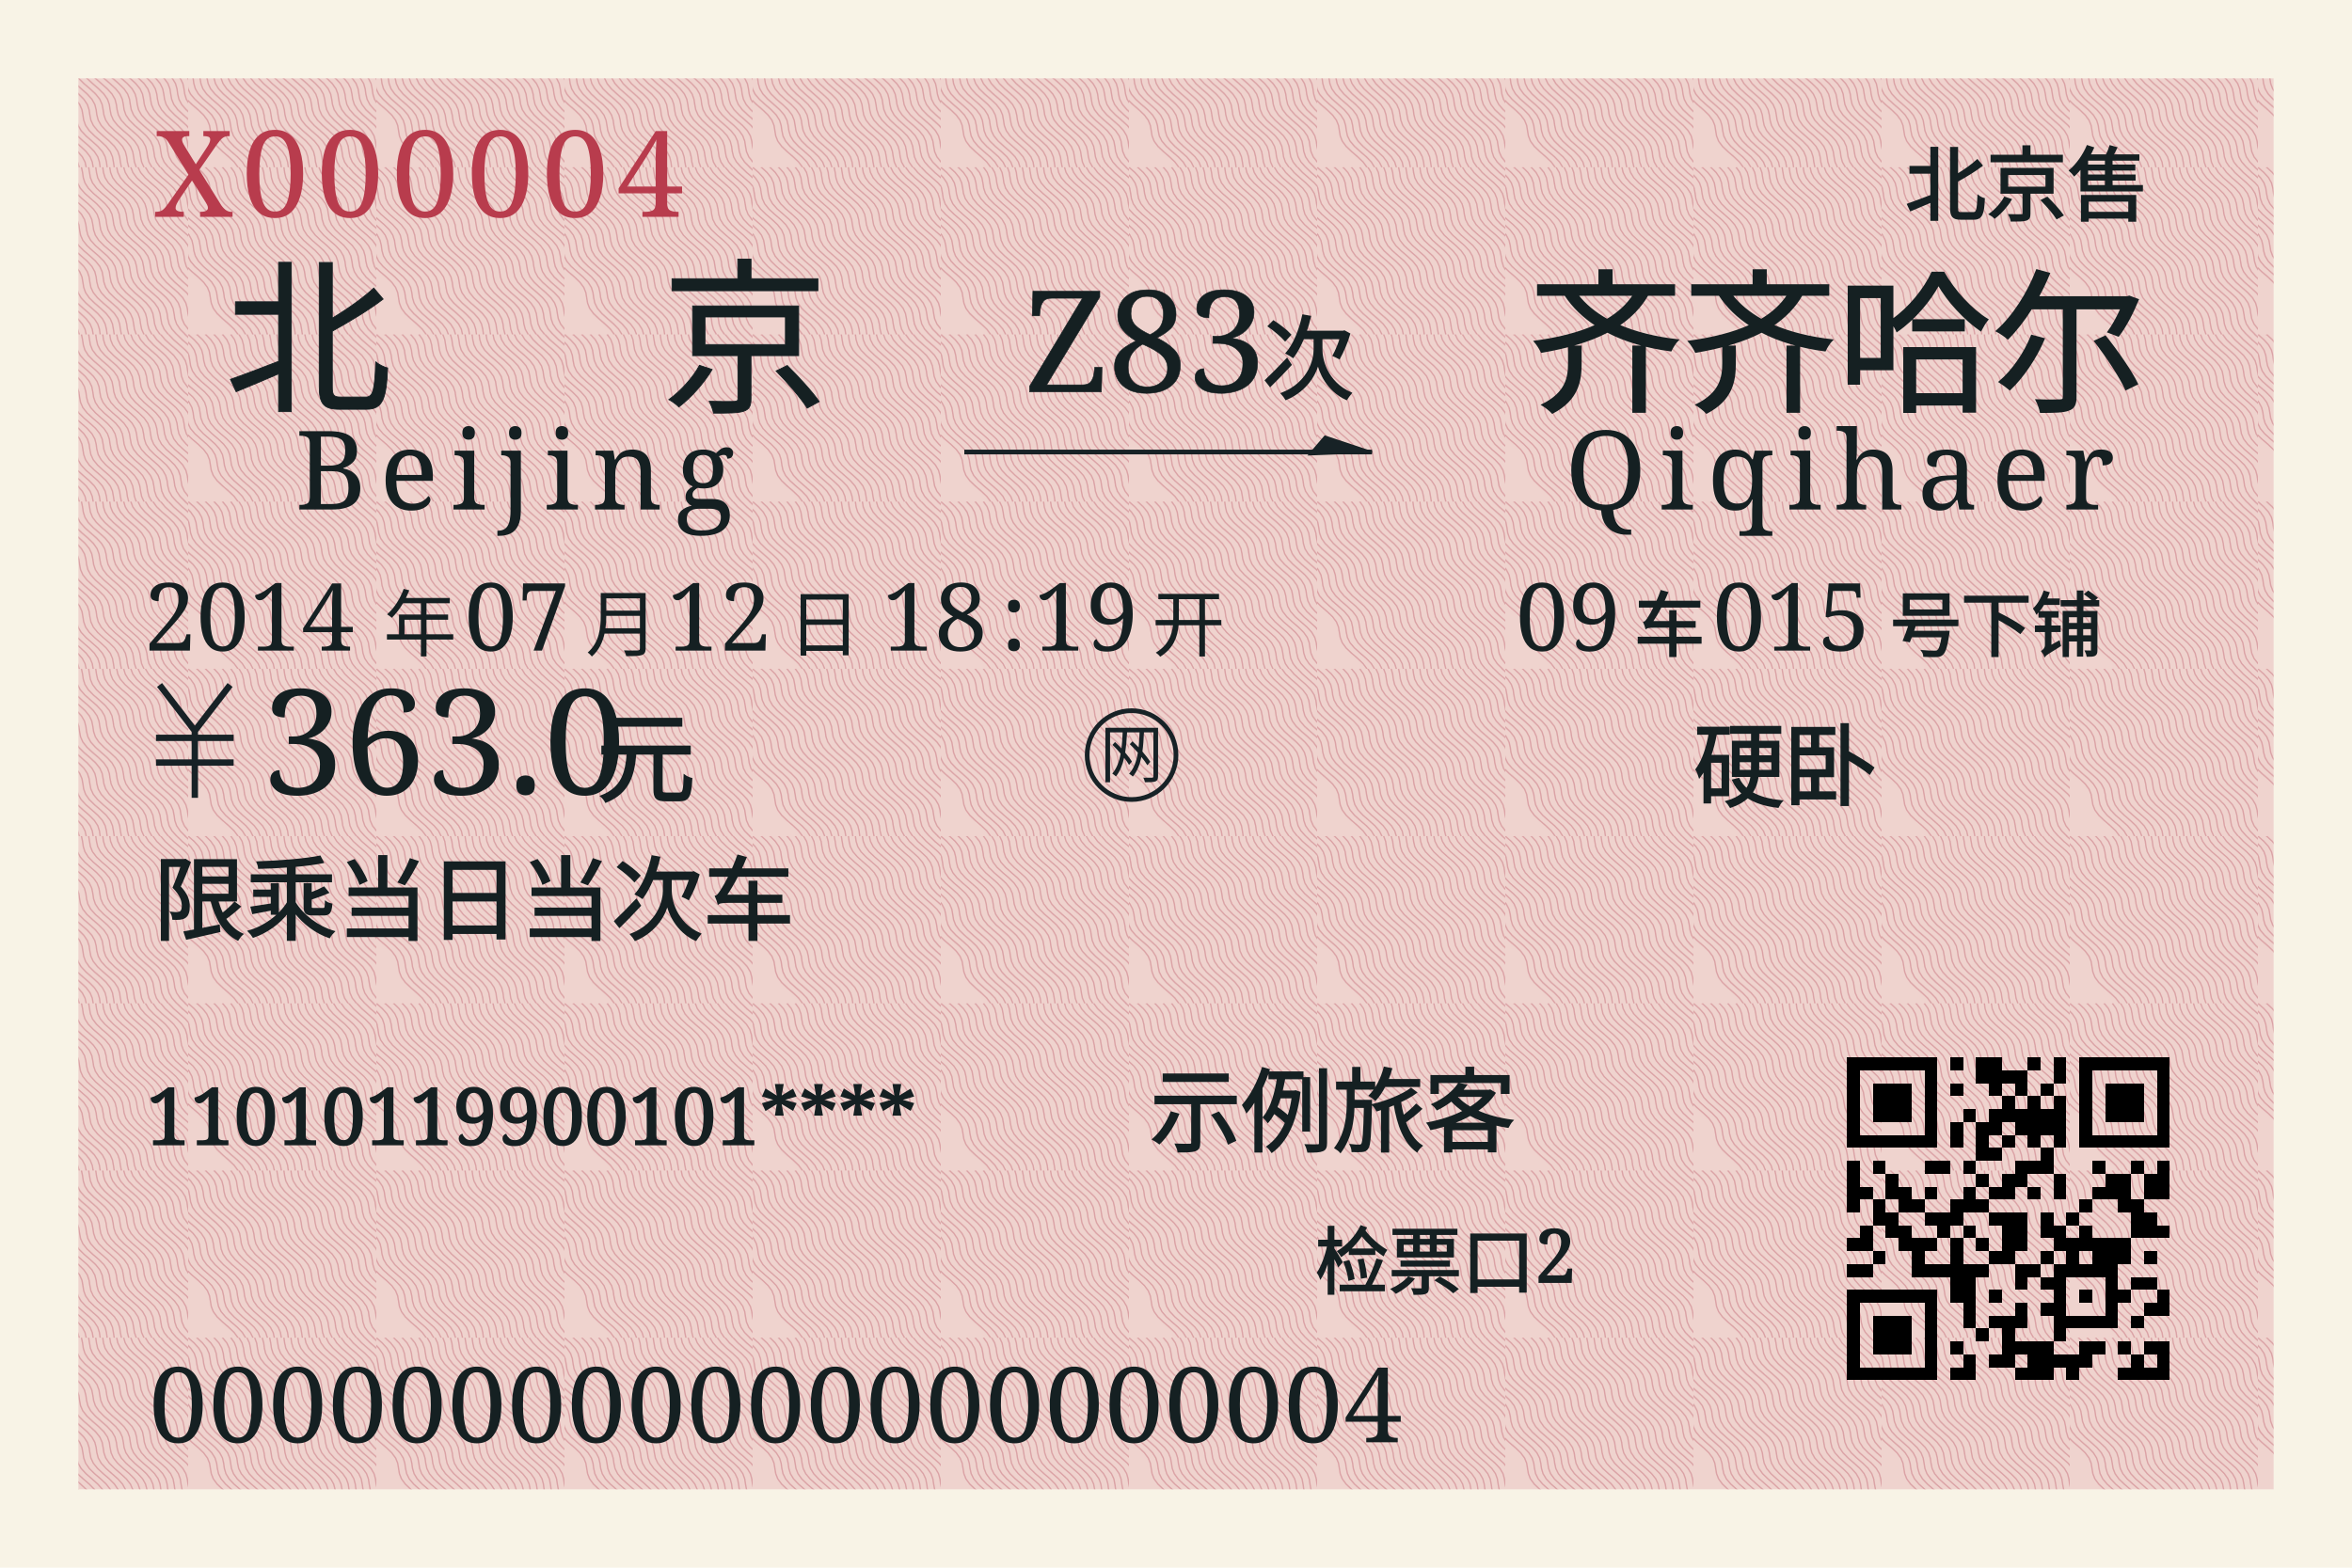
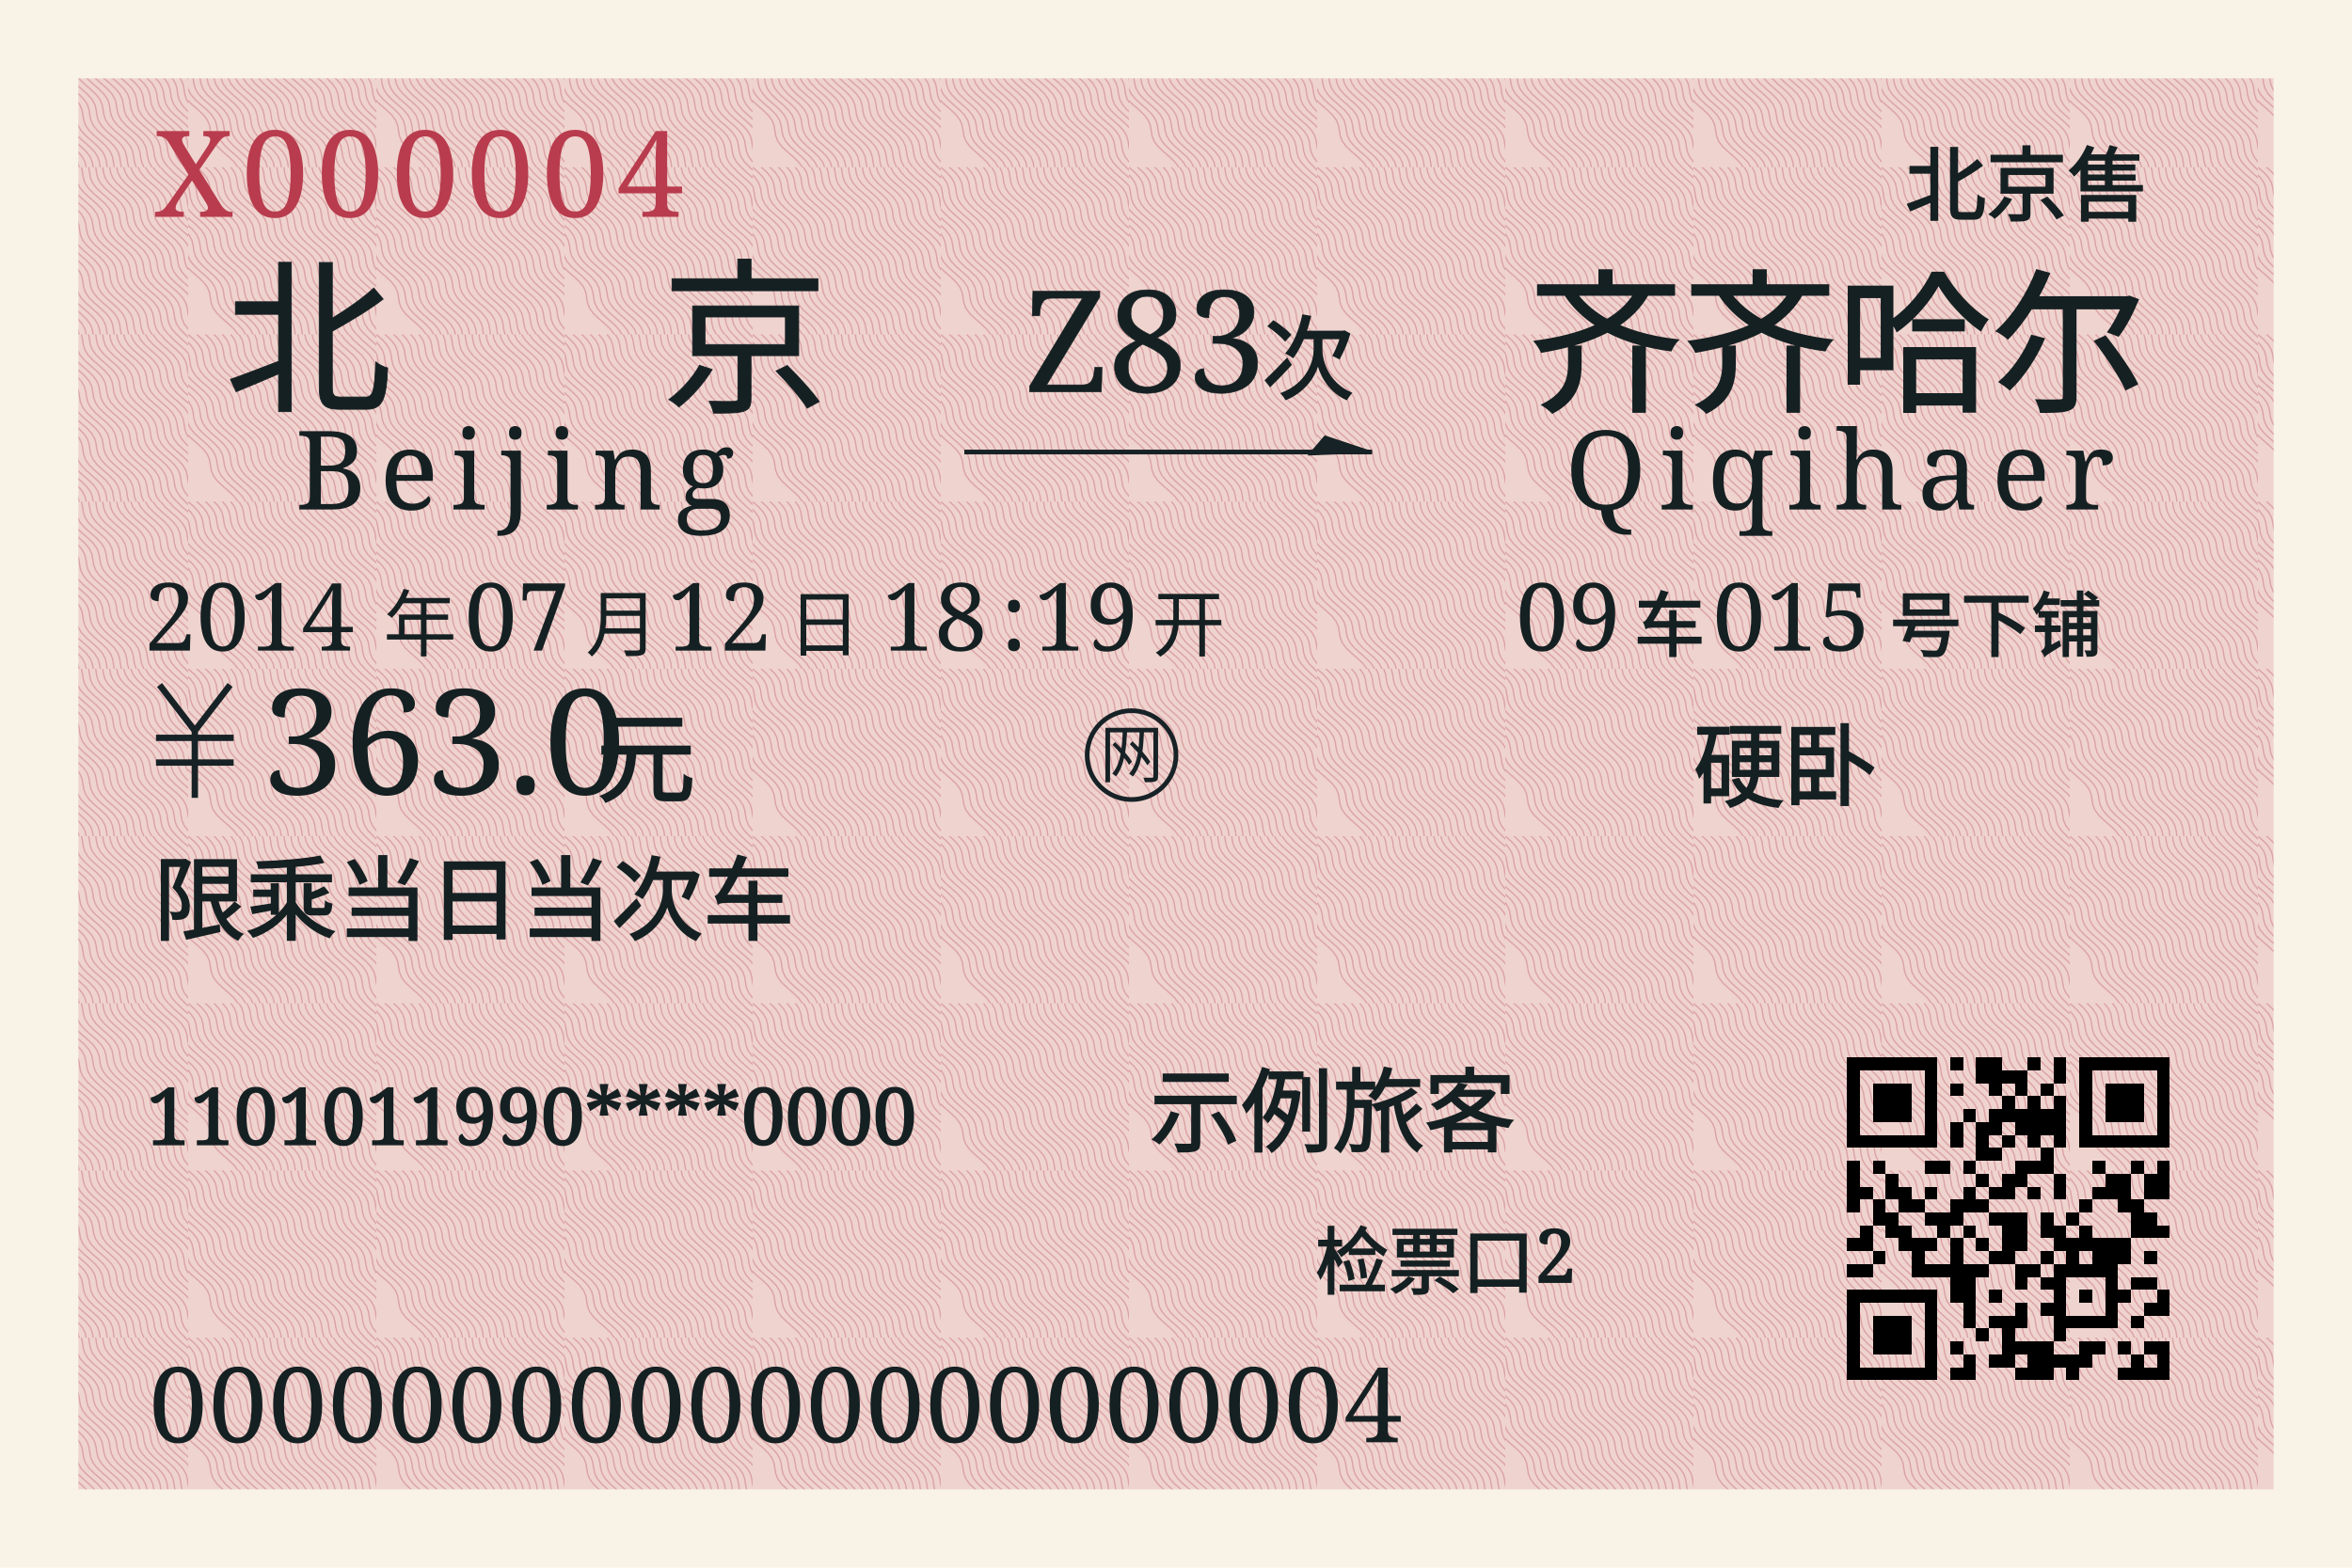
<svg xmlns="http://www.w3.org/2000/svg" width="900" height="600" viewBox="0 0 900 600" role="img" aria-label="北京至齐齐哈尔 Z83">
  <defs>
    <pattern id="fine-demo-4" width="72" height="64" patternUnits="userSpaceOnUse">
      <g fill="none" stroke="#c97983" stroke-width=".52" opacity=".54">
        <path d="M-26.51 -4L-26.20 -2L-25.46 0L-24.04 2L-21.98 4L-19.66 6L-17.54 8L-16.01 10L-15.19 12L-14.84 14L-14.52 16L-13.77 18L-12.33 20L-10.26 22L-7.93 24L-5.82 26L-4.32 28L-3.51 30L-3.16 32L-2.84 34L-2.07 36L-0.61 38L1.46 40L3.79 42L5.89 44L7.38 46L8.18 48L8.51 50L8.84 52L9.62 54L11.10 56L13.19 58L15.51 60L17.60 62L19.08 64L19.86 66L20.19 68" />
        <path d="M-23.85 -4L-23.44 -2L-22.50 0L-20.85 2L-18.66 4L-16.35 6L-14.39 8L-13.09 10L-12.46 12L-12.17 14L-11.76 16L-10.80 18L-9.13 20L-6.94 22L-4.63 24L-2.68 26L-1.40 28L-0.78 30L-0.50 32L-0.08 34L0.90 36L2.58 38L4.79 40L7.10 42L9.03 44L10.29 46L10.90 48L11.18 50L11.61 52L12.60 54L14.30 56L16.51 58L18.82 60L20.74 62L21.98 64L22.57 66L22.85 68" />
        <path d="M-21.17 -4L-20.63 -2L-19.46 0L-17.61 2L-15.33 4L-13.08 6L-11.31 8L-10.24 10L-9.77 12L-9.50 14L-8.94 16L-7.76 18L-5.89 20L-3.60 22L-1.36 24L0.39 26L1.44 28L1.91 30L2.18 32L2.75 34L3.95 36L5.83 38L8.13 40L10.36 42L12.09 44L13.13 46L13.58 48L13.86 50L14.44 52L15.65 54L17.55 56L19.85 58L22.08 60L23.80 62L24.81 64L25.26 66L25.54 68" />
        <path d="M-18.47 -4L-17.75 -2L-16.35 0L-14.32 2L-11.99 4L-9.86 6L-8.31 8L-7.46 10L-7.10 12L-6.79 14L-6.06 16L-4.64 18L-2.60 20L-0.27 22L1.86 24L3.39 26L4.22 28L4.57 30L4.89 32L5.64 34L7.07 36L9.13 38L11.46 40L13.57 42L15.09 44L15.90 46L16.25 48L16.57 50L17.33 52L18.78 54L20.85 56L23.18 58L25.28 60L26.78 62L27.58 64L27.92 66L28.25 68" />
        <path d="M-15.72 -4L-14.80 -2L-13.17 0L-11.00 2L-8.68 4L-6.70 6L-5.38 8L-4.73 10L-4.44 12L-4.04 14L-3.10 16L-1.46 18L0.73 20L3.04 22L5.01 24L6.31 26L6.95 28L7.24 30L7.65 32L8.60 34L10.26 36L12.45 38L14.76 40L16.72 42L18.00 44L18.63 46L18.91 48L19.33 50L20.30 52L21.97 54L24.18 56L26.48 58L28.42 60L29.69 62L30.31 64L30.59 66L31.02 68" />
        <path d="M-12.91 -4L-11.77 -2L-9.94 0L-7.66 2L-5.41 4L-3.62 6L-2.52 8L-2.03 10L-1.76 12L-1.23 14L-0.07 16L1.78 18L4.06 20L6.31 22L8.09 24L9.16 26L9.64 28L9.92 30L10.46 32L11.64 34L13.50 36L15.79 38L18.03 40L19.79 42L20.85 44L21.32 46L21.59 48L22.15 50L23.35 52L25.22 54L27.51 56L29.75 58L31.49 60L32.53 62L32.99 64L33.27 66L33.84 68" />
        <path d="M-10.04 -4L-8.67 -2L-6.65 0L-4.33 2L-2.18 4L-0.60 6L0.27 8L0.64 10L0.94 12L1.65 14L3.04 16L5.07 18L7.40 20L9.53 22L11.09 24L11.95 26L12.31 28L12.62 30L13.35 32L14.75 34L16.79 36L19.12 38L21.25 40L22.79 42L23.63 44L23.99 46L24.30 48L25.04 50L26.46 52L28.52 54L30.84 56L32.96 58L34.49 60L35.31 62L35.66 64L35.98 66L36.73 68" />
        <path d="M-7.10 -4L-5.50 -2L-3.33 0L-1.01 2L0.98 4L2.33 6L3.01 8L3.30 10L3.69 12L4.60 14L6.22 16L8.39 18L10.71 20L12.69 22L14.02 24L14.68 26L14.98 28L15.37 30L16.30 32L17.93 34L20.11 36L22.43 38L24.40 40L25.72 42L26.36 44L26.65 46L27.06 48L28.00 50L29.65 52L31.84 54L34.15 56L36.11 58L37.41 60L38.04 62L38.33 64L38.74 66L39.70 68" />
        <path d="M-4.08 -4L-2.27 -2L0.00 0L2.27 2L4.08 4L5.19 6L5.70 8L5.97 10L6.49 12L7.63 14L9.45 16L11.73 18L13.99 20L15.78 22L16.88 24L17.38 26L17.65 28L18.18 30L19.33 32L21.17 34L23.45 36L25.70 38L27.49 40L28.57 42L29.05 44L29.33 46L29.87 48L31.04 50L32.89 52L35.18 54L37.42 56L39.19 58L40.25 60L40.73 62L41.00 64L41.56 66L42.74 68" />
        <path d="M-0.98 -4L1.01 -2L3.33 0L5.50 2L7.10 4L7.99 6L8.37 8L8.67 10L9.36 12L10.73 14L12.74 16L15.06 18L17.21 20L18.80 22L19.68 24L20.05 26L20.35 28L21.05 30L22.44 32L24.46 34L26.78 36L28.93 38L30.49 40L31.36 42L31.72 44L32.03 46L32.75 48L34.15 50L36.18 52L38.51 54L40.64 56L42.19 58L43.04 60L43.40 62L43.71 64L44.44 66L45.86 68" />
        <path d="M2.18 -4L4.33 -2L6.65 0L8.67 2L10.04 4L10.74 6L11.04 8L11.42 10L12.30 12L13.89 14L16.05 16L18.38 18L20.38 20L21.73 22L22.42 24L22.71 26L23.10 28L24.00 30L25.61 32L27.78 34L30.10 36L32.09 38L33.43 40L34.09 42L34.39 44L34.78 46L35.70 48L37.33 50L39.50 52L41.82 54L43.80 56L45.12 58L45.77 60L46.06 62L46.46 64L47.40 66L49.04 68" />
        <path d="M5.41 -4L7.66 -2L9.94 0L11.77 2L12.91 4L13.44 6L13.71 8L14.21 10L15.32 12L17.12 14L19.39 16L21.66 18L23.48 20L24.60 22L25.11 24L25.39 26L25.90 28L27.02 30L28.84 32L31.11 34L33.38 36L35.18 38L36.29 40L36.79 42L37.06 44L37.59 46L38.73 48L40.56 50L42.84 52L45.10 54L46.88 56L47.98 58L48.47 60L48.74 62L49.27 64L50.43 66L52.28 68" />
        <path d="M8.68 -4L11.00 -2L13.17 0L14.80 2L15.72 4L16.11 6L16.41 8L17.07 10L18.41 12L20.40 14L22.72 16L24.89 18L26.50 20L27.40 22L27.79 24L28.08 26L28.77 28L30.12 30L32.13 32L34.45 34L36.61 36L38.20 38L39.08 40L39.46 42L39.76 44L40.46 46L41.83 48L43.85 50L46.17 52L48.32 54L49.90 56L50.77 58L51.14 60L51.44 62L52.15 64L53.54 66L55.57 68" />
        <path d="M11.99 -4L14.32 -2L16.35 0L17.75 2L18.47 4L18.78 6L19.14 8L20.01 10L21.57 12L23.72 14L26.04 16L28.06 18L29.45 20L30.15 22L30.45 24L30.82 26L31.70 28L33.29 30L35.44 32L37.76 34L39.77 36L41.14 38L41.83 40L42.12 42L42.51 44L43.40 46L45.00 48L47.17 50L49.49 52L51.48 54L52.83 56L53.50 58L53.80 60L54.19 62L55.10 64L56.72 66L58.89 68" />
        <path d="M15.33 -4L17.61 -2L19.46 0L20.63 2L21.17 4L21.44 6L21.93 8L23.01 10L24.80 12L27.05 14L29.33 16L31.17 18L32.32 20L32.85 22L33.12 24L33.62 26L34.72 28L36.52 30L38.78 32L41.05 34L42.87 36L44.01 38L44.53 40L44.80 42L45.30 44L46.42 46L48.23 48L50.50 50L52.77 52L54.58 54L55.69 56L56.20 58L56.47 60L56.99 62L58.13 64L59.95 66L62.23 68" />
        <path d="M18.66 -4L20.85 -2L22.50 0L23.44 2L23.85 4L24.14 6L24.78 8L26.10 10L28.07 12L30.39 14L32.57 16L34.20 18L35.13 20L35.52 22L35.82 24L36.48 26L37.81 28L39.79 30L42.11 32L44.28 34L45.90 36L46.81 38L47.20 40L47.49 42L48.17 44L49.52 46L51.51 48L53.84 50L56.00 52L57.60 54L58.49 56L58.87 58L59.17 60L59.86 62L61.23 64L63.24 66L65.56 68" />
        <path d="M21.98 -4L24.04 -2L25.46 0L26.20 2L26.51 4L26.87 6L27.71 8L29.25 10L31.38 12L33.71 14L35.75 16L37.15 18L37.88 20L38.19 22L38.55 24L39.41 26L40.97 28L43.11 30L45.43 32L47.46 34L48.85 36L49.56 38L49.86 40L50.23 42L51.10 44L52.68 46L54.83 48L57.15 50L59.17 52L60.54 54L61.24 56L61.54 58L61.91 60L62.80 62L64.40 64L66.55 66L68.88 68" />
        <path d="M25.28 -4L27.15 -2L28.35 0L28.91 2L29.18 4L29.65 6L30.71 8L32.47 10L34.71 12L37.00 14L38.86 16L40.04 18L40.58 20L40.86 22L41.34 24L42.41 26L44.19 28L46.44 30L48.72 32L50.57 34L51.73 36L52.26 38L52.53 40L53.02 42L54.12 44L55.91 46L58.16 48L60.44 50L62.27 52L63.41 54L63.94 56L64.21 58L64.71 60L65.82 62L67.62 64L69.89 66L72.16 68" />
        <path d="M28.53 -4L30.20 -2L31.17 0L31.59 2L31.87 4L32.50 6L33.78 8L35.74 10L38.05 12L40.24 14L41.90 16L42.85 18L43.26 20L43.55 22L44.19 24L45.49 26L47.46 28L49.77 30L51.96 32L53.60 34L54.53 36L54.94 38L55.23 40L55.88 42L57.20 44L59.18 46L61.50 48L63.68 50L65.30 52L66.22 54L66.61 56L66.90 58L67.57 60L68.91 62L70.90 64L73.22 66L75.39 68" />
        <path d="M31.72 -4L33.17 -2L33.93 0L34.25 2L34.60 4L35.41 6L36.93 8L39.05 10L41.37 12L43.43 14L44.86 16L45.61 18L45.92 20L46.28 22L47.11 24L48.64 26L50.77 28L53.10 30L55.14 32L56.56 34L57.29 36L57.60 38L57.96 40L58.81 42L60.36 44L62.49 46L64.82 48L66.85 50L68.25 52L68.97 54L69.27 56L69.64 58L70.51 60L72.07 62L74.22 64L76.54 66L78.56 68" />
        <path d="M34.85 -4L36.06 -2L36.64 0L36.92 2L37.37 4L38.41 6L40.14 8L42.38 10L44.67 12L46.55 14L47.75 16L48.32 18L48.59 20L49.06 22L50.11 24L51.86 26L54.10 28L56.39 30L58.26 32L59.44 34L60.00 36L60.27 38L60.74 40L61.81 42L63.58 44L65.83 46L68.11 48L69.96 50L71.13 52L71.67 54L71.94 56L72.43 58L73.51 60L75.30 62L77.55 64L79.83 66L81.67 68" />
        <path d="M37.90 -4L38.89 -2L39.32 0L39.60 2L40.21 4L41.47 6L43.41 8L45.71 10L47.92 12L49.60 14L50.57 16L51.00 18L51.28 20L51.90 22L53.18 24L55.13 26L57.44 28L59.64 30L61.30 32L62.26 34L62.67 36L62.96 38L63.59 40L64.89 42L66.85 44L69.16 46L71.35 48L73.00 50L73.94 52L74.35 54L74.64 56L75.28 58L76.60 60L78.57 62L80.89 64L83.07 66L84.70 68" />
        <path d="M40.88 -4L41.66 -2L41.99 0L42.32 2L43.12 4L44.61 6L46.71 8L49.04 10L51.11 12L52.57 14L53.34 16L53.66 18L54.01 20L54.82 22L56.32 24L58.43 26L60.76 28L62.83 30L64.27 32L65.02 34L65.34 36L65.69 38L66.51 40L68.04 42L70.16 44L72.48 46L74.54 48L75.96 50L76.70 52L77.01 54L77.37 56L78.21 58L79.75 60L81.88 62L84.21 64L86.25 66L87.65 68" />
        <path d="M43.78 -4L44.37 -2L44.65 0L45.09 2L46.10 4L47.82 6L50.04 8L52.34 10L54.24 12L55.47 14L56.05 16L56.33 18L56.78 20L57.80 22L59.53 24L61.76 26L64.06 28L65.95 30L67.16 32L67.73 34L68.00 36L68.47 38L69.51 40L71.25 42L73.49 44L75.78 46L77.66 48L78.85 50L79.41 52L79.68 54L80.15 56L81.21 58L82.97 60L85.21 62L87.50 64L89.36 66L90.54 68" />
        <path d="M46.61 -4L47.06 -2L47.34 0L47.93 2L49.16 4L51.07 6L53.37 8L55.59 10L57.30 12L58.30 14L58.73 16L59.01 18L59.62 20L60.87 22L62.80 24L65.10 26L67.31 28L69.00 30L69.98 32L70.41 34L70.69 36L71.31 38L72.58 40L74.52 42L76.82 44L79.03 46L80.70 48L81.67 50L82.08 52L82.37 54L83.00 56L84.28 58L86.24 60L88.55 62L90.74 64L92.40 66L93.35 68" />
        <path d="M49.39 -4L49.72 -2L50.05 0L50.83 2L52.29 4L54.37 6L56.70 8L58.79 10L60.28 12L61.07 14L61.40 16L61.73 18L62.52 20L64.01 22L66.10 24L68.43 26L70.51 28L71.97 30L72.75 32L73.07 34L73.41 36L74.22 38L75.72 40L77.82 42L80.15 44L82.22 46L83.67 48L84.43 50L84.75 52L85.10 54L85.91 56L87.43 58L89.55 60L91.87 62L93.93 64L95.36 66L96.11 68" />
        <path d="M52.11 -4L52.39 -2L52.82 0L53.80 2L55.49 4L57.70 6L60.01 8L61.93 10L63.18 12L63.79 14L64.07 16L64.50 18L65.50 20L67.21 22L69.43 24L71.73 26L73.64 28L74.87 30L75.46 32L75.74 34L76.19 36L77.20 38L78.92 40L81.15 42L83.45 44L85.35 46L86.56 48L87.14 50L87.42 52L87.87 54L88.91 56L90.64 58L92.88 60L95.17 62L97.05 64L98.25 66L98.82 68" />
        <path d="M54.80 -4L55.07 -2L55.64 0L56.85 2L58.74 4L61.04 6L63.27 8L65.00 10L66.02 12L66.47 14L66.75 16L67.33 18L68.56 20L70.46 22L72.76 24L74.99 26L76.70 28L77.71 30L78.15 32L78.42 34L79.02 36L80.27 38L82.18 40L84.49 42L86.70 44L88.40 46L89.39 48L89.82 50L90.10 52L90.71 54L91.97 56L93.91 58L96.21 60L98.42 62L100.10 64L101.07 66L101.50 68" />
        <path d="M57.46 -4L57.78 -2L58.53 0L59.97 2L62.04 4L64.37 6L66.48 8L67.98 10L68.79 12L69.14 14L69.46 16L70.23 18L71.69 20L73.76 22L76.09 24L78.19 26L79.68 28L80.48 30L80.81 32L81.14 34L81.92 36L83.40 38L85.49 40L87.81 42L89.90 44L91.38 46L92.16 48L92.49 50L92.82 52L93.62 54L95.11 56L97.21 58L99.54 60L101.61 62L103.07 64L103.84 66L104.16 68" />
        <path d="M60.13 -4L60.54 -2L61.50 0L63.17 2L65.36 4L67.67 6L69.62 8L70.90 10L71.52 12L71.80 14L72.22 16L73.20 18L74.88 20L77.09 22L79.40 24L81.33 26L82.59 28L83.20 30L83.48 32L83.91 34L84.90 36L86.60 38L88.81 40L91.12 42L93.04 44L94.28 46L94.87 48L95.15 50L95.59 52L96.60 54L98.32 56L100.54 58L102.84 60L104.74 62L105.97 64L106.55 66L106.83 68" />
        <path d="M62.80 -4L63.36 -2L64.54 0L66.41 2L68.70 4L70.94 6L72.69 8L73.74 10L74.21 12L74.48 14L75.05 16L76.25 18L78.13 20L80.43 22L82.66 24L84.39 26L85.43 28L85.88 30L86.16 32L86.74 34L87.95 36L89.85 38L92.15 40L94.38 42L96.10 44L97.11 46L97.56 48L97.84 50L98.43 52L99.66 54L101.57 56L103.88 58L106.09 60L107.80 62L108.80 64L109.23 66L109.51 68" />
        <path d="M65.51 -4L66.24 -2L67.66 0L69.70 2L72.03 4L74.16 6L75.69 8L76.52 10L76.87 12L77.19 14L77.94 16L79.37 18L81.43 20L83.76 22L85.87 24L87.39 26L88.20 28L88.55 30L88.87 32L89.63 34L91.08 36L93.15 38L95.48 40L97.58 42L99.08 44L99.88 46L100.22 48L100.55 50L101.33 52L102.79 54L104.87 56L107.20 58L109.30 60L110.78 62L111.57 64L111.90 66L112.23 68" />
        <path d="M68.26 -4L69.20 -2L70.84 0L73.03 2L75.34 4L77.31 6L78.61 8L79.25 10L79.54 12L79.95 14L80.90 16L82.56 18L84.75 20L87.06 22L89.02 24L90.30 26L90.93 28L91.21 30L91.63 32L92.60 34L94.27 36L96.48 38L98.78 40L100.72 42L101.99 44L102.61 46L102.89 48L103.32 50L104.30 52L105.99 54L108.20 56L110.51 58L112.43 60L113.68 62L114.29 64L114.56 66L115.00 68" />
        <path d="M71.07 -4L72.23 -2L74.08 0L76.36 2L78.61 4L80.39 6L81.46 8L81.94 10L82.22 12L82.76 14L83.94 16L85.80 18L88.09 20L90.33 22L92.09 24L93.15 26L93.62 28L93.89 30L94.45 32L95.65 34L97.52 36L99.81 38L102.05 40L103.79 42L104.83 44L105.29 46L105.57 48L106.14 50L107.35 52L109.24 54L111.54 56L113.77 58L115.50 60L116.52 62L116.97 64L117.25 66L117.83 68" />
        <path d="M73.95 -4L75.34 -2L77.37 0L79.70 2L81.83 4L83.39 6L84.25 8L84.61 10L84.92 12L85.65 14L87.05 16L89.09 18L91.42 20L93.55 22L95.09 24L95.93 26L96.29 28L96.60 30L97.34 32L98.76 34L100.82 36L103.14 38L105.26 40L106.79 42L107.61 44L107.96 46L108.28 48L109.03 50L110.48 52L112.54 54L114.87 56L116.98 58L118.48 60L119.29 62L119.64 64L119.96 66L120.73 68" />
        <path d="M76.90 -4L78.52 -2L80.69 0L83.01 2L84.99 4L86.32 6L86.98 8L87.28 10L87.67 12L88.60 14L90.23 16L92.41 18L94.73 20L96.70 22L98.02 24L98.66 26L98.95 28L99.36 30L100.30 32L101.95 34L104.14 36L106.45 38L108.41 40L109.71 42L110.34 44L110.63 46L111.04 48L112.00 50L113.67 52L115.86 54L118.17 56L120.12 58L121.40 60L122.02 62L122.30 64L122.72 66L123.70 68" />
        <path d="M79.93 -4L81.75 -2L84.03 0L86.29 2L88.08 4L89.18 6L89.68 8L89.95 10L90.48 12L91.63 14L93.47 16L95.75 18L98.00 20L99.79 22L100.87 24L101.35 26L101.63 28L102.17 30L103.34 32L105.19 34L107.48 36L109.72 38L111.49 40L112.55 42L113.03 44L113.30 46L113.86 48L115.04 50L116.91 52L119.20 54L121.44 56L123.19 58L124.24 60L124.71 62L124.98 64L125.55 66L126.75 68" />
        <path d="M83.03 -4L85.04 -2L87.36 0L89.51 2L91.10 4L91.98 6L92.35 8L92.65 10L93.35 12L94.74 14L96.76 16L99.08 18L101.23 20L102.79 22L103.66 24L104.02 26L104.33 28L105.05 30L106.45 32L108.48 34L110.81 36L112.94 38L114.49 40L115.34 42L115.70 44L116.01 46L116.74 48L118.16 50L120.21 52L122.53 54L124.66 56L126.19 58L127.02 60L127.37 62L127.69 64L128.44 66L129.87 68" />
        <path d="M86.19 -4L88.35 -2L90.68 0L92.68 2L94.03 4L94.72 6L95.01 8L95.40 10L96.30 12L97.91 14L100.08 16L102.40 18L104.39 20L105.73 22L106.39 24L106.69 26L107.08 28L108.00 30L109.63 32L111.80 34L114.12 36L116.10 38L117.42 40L118.07 42L118.36 44L118.76 46L119.70 48L121.34 50L123.53 52L125.84 54L127.81 56L129.11 58L129.75 60L130.04 62L130.45 64L131.40 66L133.06 68" />
        <path d="M89.42 -4L91.69 -2L93.96 0L95.78 2L96.90 4L97.41 6L97.69 8L98.20 10L99.32 12L101.14 14L103.41 16L105.68 18L107.48 20L108.59 22L109.09 24L109.36 26L109.89 28L111.03 30L112.86 32L115.14 34L117.40 36L119.18 38L120.28 40L120.77 42L121.04 44L121.57 46L122.73 48L124.58 50L126.86 52L129.11 54L130.89 56L131.96 58L132.44 60L132.71 62L133.26 64L134.44 66L136.30 68" />
        <path d="M92.70 -4L95.02 -2L97.19 0L98.80 2L99.70 4L100.09 6L100.38 8L101.07 10L102.42 12L104.43 14L106.75 16L108.91 18L110.50 20L111.38 22L111.76 24L112.06 26L112.76 28L114.13 30L116.15 32L118.47 34L120.62 36L122.20 38L123.07 40L123.44 42L123.74 44L124.45 46L125.84 48L127.87 50L130.20 52L132.33 54L133.89 56L134.75 58L135.11 60L135.42 62L136.14 64L137.55 66L139.59 68" />
        <path d="M96.02 -4L98.34 -2L100.36 0L101.75 2L102.45 4L102.75 6L103.12 8L104.00 10L105.59 12L107.74 14L110.06 16L112.07 18L113.44 20L114.13 22L114.42 24L114.81 26L115.70 28L117.30 30L119.47 32L121.79 34L123.78 36L125.13 38L125.80 40L126.10 42L126.49 44L127.40 46L129.02 48L131.19 50L133.51 52L135.49 54L136.82 56L137.48 58L137.77 60L138.17 62L139.10 64L140.73 66L142.92 68" />
        <path d="M99.35 -4L101.63 -2L103.47 0L104.62 2L105.15 4L105.42 6L105.92 8L107.02 10L108.82 12L111.08 14L113.35 16L115.17 18L116.31 20L116.83 22L117.10 24L117.60 26L118.72 28L120.53 30L122.80 32L125.07 34L126.88 36L127.99 38L128.50 40L128.77 42L129.29 44L130.43 46L132.25 48L134.53 50L136.79 52L138.58 54L139.68 56L140.18 58L140.45 60L140.98 62L142.13 64L143.97 66L146.25 68" />
        <path d="M102.69 -4L104.87 -2L106.50 0L107.43 2L107.82 4L108.12 6L108.78 8L110.11 10L112.09 12L114.41 14L116.58 16L118.20 18L119.11 20L119.50 22L119.79 24L120.47 26L121.82 28L123.81 30L126.14 32L128.30 34L129.90 36L130.79 38L131.17 40L131.47 42L132.16 44L133.53 46L135.54 48L137.86 50L140.01 52L141.60 54L142.48 56L142.85 58L143.15 60L143.85 62L145.24 64L147.26 66L149.58 68" />
      </g>
    </pattern>
  </defs>
  <rect width="900" height="600" fill="#f8f3e6" />
  <rect x="30" y="30" width="840" height="540" fill="#efd3ce" />
  <rect x="30" y="30" width="840" height="540" fill="url(#fine-demo-4)" />
  <g fill="#152022" stroke="#152022" stroke-width=".65" paint-order="stroke" transform="translate(0 0)">
    <text x="59" y="83" font-size="46" font-family="TicketOCR,TicketRailFallback,TicketSong,serif" fill="#b83c4d" letter-spacing="3" stroke="none">X000004</text>
    <text x="822" y="82" font-size="31" font-family="TicketRailHei,TicketRailFallback,TicketSong,serif" text-anchor="end">北京售</text>
    <text x="86" y="153" font-size="64" font-family="TicketRailHei,TicketRailFallback,TicketSong,serif" stroke="#172226" stroke-width=".32" paint-order="stroke">北</text>
    <text x="253" y="153" font-size="64" font-family="TicketRailHei,TicketRailFallback,TicketSong,serif" stroke="#172226" stroke-width=".32" paint-order="stroke">京</text>
    <text x="585" y="153" font-size="59" font-family="TicketRailHei,TicketRailFallback,TicketSong,serif">齐齐哈尔</text>
    <text x="197" y="195" font-size="42" font-family="TicketRailPinyin,TicketRailFallback,TicketSong,serif" text-anchor="middle" letter-spacing="4.83" font-kerning="none" stroke="none" data-rail-pinyin="true">Beijing</text>
    <text x="704" y="195" font-size="42" font-family="TicketRailPinyin,TicketRailFallback,TicketSong,serif" text-anchor="middle" letter-spacing="4.83" font-kerning="none" stroke="none" data-rail-pinyin="true">Qiqihaer</text>
    <text x="392.003" y="150" font-size="54" font-family="TicketRailSerif,TicketRailFallback,TicketSong,serif" stroke-width=".2">Z83</text>
    <text x="482.997" y="150" font-size="35" font-family="TicketSong,TicketRailFallback,TicketSong,serif">次</text>
    <path d="M369 173h156" fill="none" stroke="#172226" stroke-width="1.8" />
    <path d="m507 167 18 6-24 1z" fill="#172226" />
    <g data-rail-departure="true" transform="translate(55 249) scale(1)">
      <text x="0" y="0" font-size="36" font-family="TicketDateNumber,TicketRailFallback,TicketSong,serif" stroke="none">2014</text>
      <text x="91.72" y="0" font-size="28" font-family="TicketDateLabel,TicketRailFallback,TicketSong,serif" stroke="none">年</text>
      <text x="122.72" y="0" font-size="36" font-family="TicketDateNumber,TicketRailFallback,TicketSong,serif" stroke="none">07</text>
      <text x="169.08" y="0" font-size="28" font-family="TicketDateLabel,TicketRailFallback,TicketSong,serif" stroke="none">月</text>
      <text x="200.08" y="0" font-size="36" font-family="TicketDateNumber,TicketRailFallback,TicketSong,serif" stroke="none">12</text>
      <text x="246.44" y="0" font-size="28" font-family="TicketDateLabel,TicketRailFallback,TicketSong,serif" stroke="none">日</text>
      <text x="282.44" y="0" font-size="36" font-family="TicketDateNumber,TicketRailFallback,TicketSong,serif" stroke="none">18</text>
      <text x="327.8" y="0" font-size="36" font-family="TicketDateNumber,TicketRailFallback,TicketSong,serif" stroke="none">:</text>
      <text x="340.4" y="0" font-size="36" font-family="TicketDateNumber,TicketRailFallback,TicketSong,serif" stroke="none">19</text>
      <text x="385.76" y="0" font-size="28" font-family="TicketDateLabel,TicketRailFallback,TicketSong,serif" stroke="none">开</text>
    </g>
    <g data-rail-seat="true">
      <text x="580" y="249" font-size="36" font-family="TicketDateNumber,TicketRailFallback,TicketSong,serif" stroke="none">09</text>
      <text x="625.36" y="249" font-size="27" font-family="TicketSong,TicketRailFallback,TicketSong,serif">车</text>
      <text x="655.36" y="249" font-size="36" font-family="TicketDateNumber,TicketRailFallback,TicketSong,serif" stroke="none">015</text>
      <text x="723.4" y="249" font-size="27" font-family="TicketSong,TicketRailFallback,TicketSong,serif">号下铺</text>
    </g>
    <path d="m3 -31 10 13 10-13m-10 13v19m-11-17h22m-22 7h22" transform="translate(57 304) scale(1.35)" fill="none" stroke="#172226" stroke-width="1.8" />
    <text x="100.2" y="304" font-size="56" font-family="TicketRailSerif,TicketRailFallback,TicketSong,serif" stroke="none">363.0</text>
    <text x="228.2" y="304" font-size="38" font-family="TicketSong,TicketRailFallback,TicketSong,serif">元</text>
    <text x="648" y="306" font-size="35" font-family="TicketSong,TicketRailFallback,TicketSong,serif">硬卧</text>
    <g data-ticket-mark="网" data-mark-shape="circle" aria-label="圆圈网">
      <circle cx="433" cy="289" r="17" fill="none" stroke="#172226" stroke-width="1.8" />
      <text x="433" y="297.509" text-anchor="middle" font-family="TicketRailHei,serif" font-size="24.31" fill="#172226" stroke="none">网</text>
    </g>
    <text x="59" y="357" font-size="35" font-family="TicketSong,TicketRailFallback,TicketSong,serif">限乘当日当次车</text>
-     <text x="56" y="438" font-size="30" font-family="TicketOCR,TicketRailFallback,TicketSong,serif" letter-spacing="0">11010119900101****</text>
+     <text x="56" y="438" font-size="30" font-family="TicketOCR,TicketRailFallback,TicketSong,serif" letter-spacing="0">1101011990****0000</text>
    <text x="440" y="438" font-size="35" font-family="TicketSong,TicketRailFallback,TicketSong,serif">示例旅客</text>
    <svg data-ticket-code="reencoded" class="" x="687" y="385" width="163" height="163" viewBox="0 0 33 33" preserveAspectRatio="xMidYMid meet" role="img" aria-label="QRCode 重建">
      <path fill="#000" stroke="none" shape-rendering="crispEdges" d="M4 4h7v1h-7zM12 4h1v1h-1zM14 4h2v1h-2zM18 4h1v1h-1zM20 4h1v1h-1zM22 4h7v1h-7zM4 5h1v1h-1zM10 5h1v1h-1zM14 5h4v1h-4zM20 5h1v1h-1zM22 5h1v1h-1zM28 5h1v1h-1zM4 6h1v1h-1zM6 6h3v1h-3zM10 6h1v1h-1zM12 6h1v1h-1zM15 6h1v1h-1zM17 6h1v1h-1zM19 6h1v1h-1zM22 6h1v1h-1zM24 6h3v1h-3zM28 6h1v1h-1zM4 7h1v1h-1zM6 7h3v1h-3zM10 7h1v1h-1zM16 7h1v1h-1zM18 7h1v1h-1zM20 7h1v1h-1zM22 7h1v1h-1zM24 7h3v1h-3zM28 7h1v1h-1zM4 8h1v1h-1zM6 8h3v1h-3zM10 8h1v1h-1zM13 8h1v1h-1zM15 8h6v1h-6zM22 8h1v1h-1zM24 8h3v1h-3zM28 8h1v1h-1zM4 9h1v1h-1zM10 9h1v1h-1zM12 9h1v1h-1zM14 9h2v1h-2zM17 9h4v1h-4zM22 9h1v1h-1zM28 9h1v1h-1zM4 10h7v1h-7zM12 10h1v1h-1zM14 10h1v1h-1zM16 10h1v1h-1zM18 10h1v1h-1zM20 10h1v1h-1zM22 10h7v1h-7zM14 11h2v1h-2zM19 11h1v1h-1zM4 12h1v1h-1zM6 12h1v1h-1zM10 12h2v1h-2zM13 12h1v1h-1zM17 12h3v1h-3zM23 12h1v1h-1zM26 12h1v1h-1zM28 12h1v1h-1zM4 13h1v1h-1zM7 13h1v1h-1zM14 13h1v1h-1zM16 13h2v1h-2zM20 13h1v1h-1zM24 13h2v1h-2zM27 13h2v1h-2zM4 14h2v1h-2zM7 14h2v1h-2zM10 14h1v1h-1zM13 14h1v1h-1zM15 14h2v1h-2zM18 14h1v1h-1zM20 14h1v1h-1zM23 14h3v1h-3zM27 14h2v1h-2zM4 15h1v1h-1zM6 15h1v1h-1zM8 15h2v1h-2zM12 15h3v1h-3zM22 15h1v1h-1zM25 15h2v1h-2zM6 16h2v1h-2zM10 16h3v1h-3zM15 16h3v1h-3zM19 16h1v1h-1zM21 16h1v1h-1zM26 16h2v1h-2zM5 17h1v1h-1zM7 17h2v1h-2zM11 17h1v1h-1zM13 17h1v1h-1zM16 17h2v1h-2zM19 17h2v1h-2zM22 17h1v1h-1zM26 17h3v1h-3zM4 18h2v1h-2zM8 18h3v1h-3zM12 18h1v1h-1zM14 18h1v1h-1zM16 18h2v1h-2zM20 18h6v1h-6zM6 19h1v1h-1zM9 19h1v1h-1zM12 19h1v1h-1zM15 19h2v1h-2zM19 19h1v1h-1zM21 19h1v1h-1zM23 19h3v1h-3zM27 19h1v1h-1zM4 20h2v1h-2zM9 20h6v1h-6zM17 20h2v1h-2zM20 20h5v1h-5zM12 21h2v1h-2zM17 21h1v1h-1zM19 21h2v1h-2zM24 21h1v1h-1zM26 21h2v1h-2zM4 22h7v1h-7zM12 22h2v1h-2zM15 22h1v1h-1zM20 22h1v1h-1zM22 22h1v1h-1zM24 22h2v1h-2zM28 22h1v1h-1zM4 23h1v1h-1zM10 23h1v1h-1zM13 23h1v1h-1zM17 23h1v1h-1zM19 23h2v1h-2zM24 23h1v1h-1zM27 23h2v1h-2zM4 24h1v1h-1zM6 24h3v1h-3zM10 24h1v1h-1zM13 24h1v1h-1zM15 24h3v1h-3zM20 24h5v1h-5zM26 24h1v1h-1zM4 25h1v1h-1zM6 25h3v1h-3zM10 25h1v1h-1zM14 25h1v1h-1zM16 25h1v1h-1zM20 25h1v1h-1zM4 26h1v1h-1zM6 26h3v1h-3zM10 26h1v1h-1zM12 26h1v1h-1zM16 26h4v1h-4zM22 26h2v1h-2zM25 26h1v1h-1zM27 26h2v1h-2zM4 27h1v1h-1zM10 27h1v1h-1zM13 27h1v1h-1zM15 27h2v1h-2zM18 27h5v1h-5zM26 27h1v1h-1zM28 27h1v1h-1zM4 28h7v1h-7zM12 28h2v1h-2zM17 28h3v1h-3zM21 28h1v1h-1zM25 28h4v1h-4z" />
    </svg>
    <text x="603" y="493" font-size="28" font-family="TicketSong,TicketRailFallback,TicketSong,serif" text-anchor="end">检票口2</text>
    <text x="57" y="552" font-size="40" font-family="TicketRailNarrow,TicketRailFallback,TicketSong,serif" letter-spacing=".5" stroke="none">000000000000000000004</text>
  </g>
</svg>
